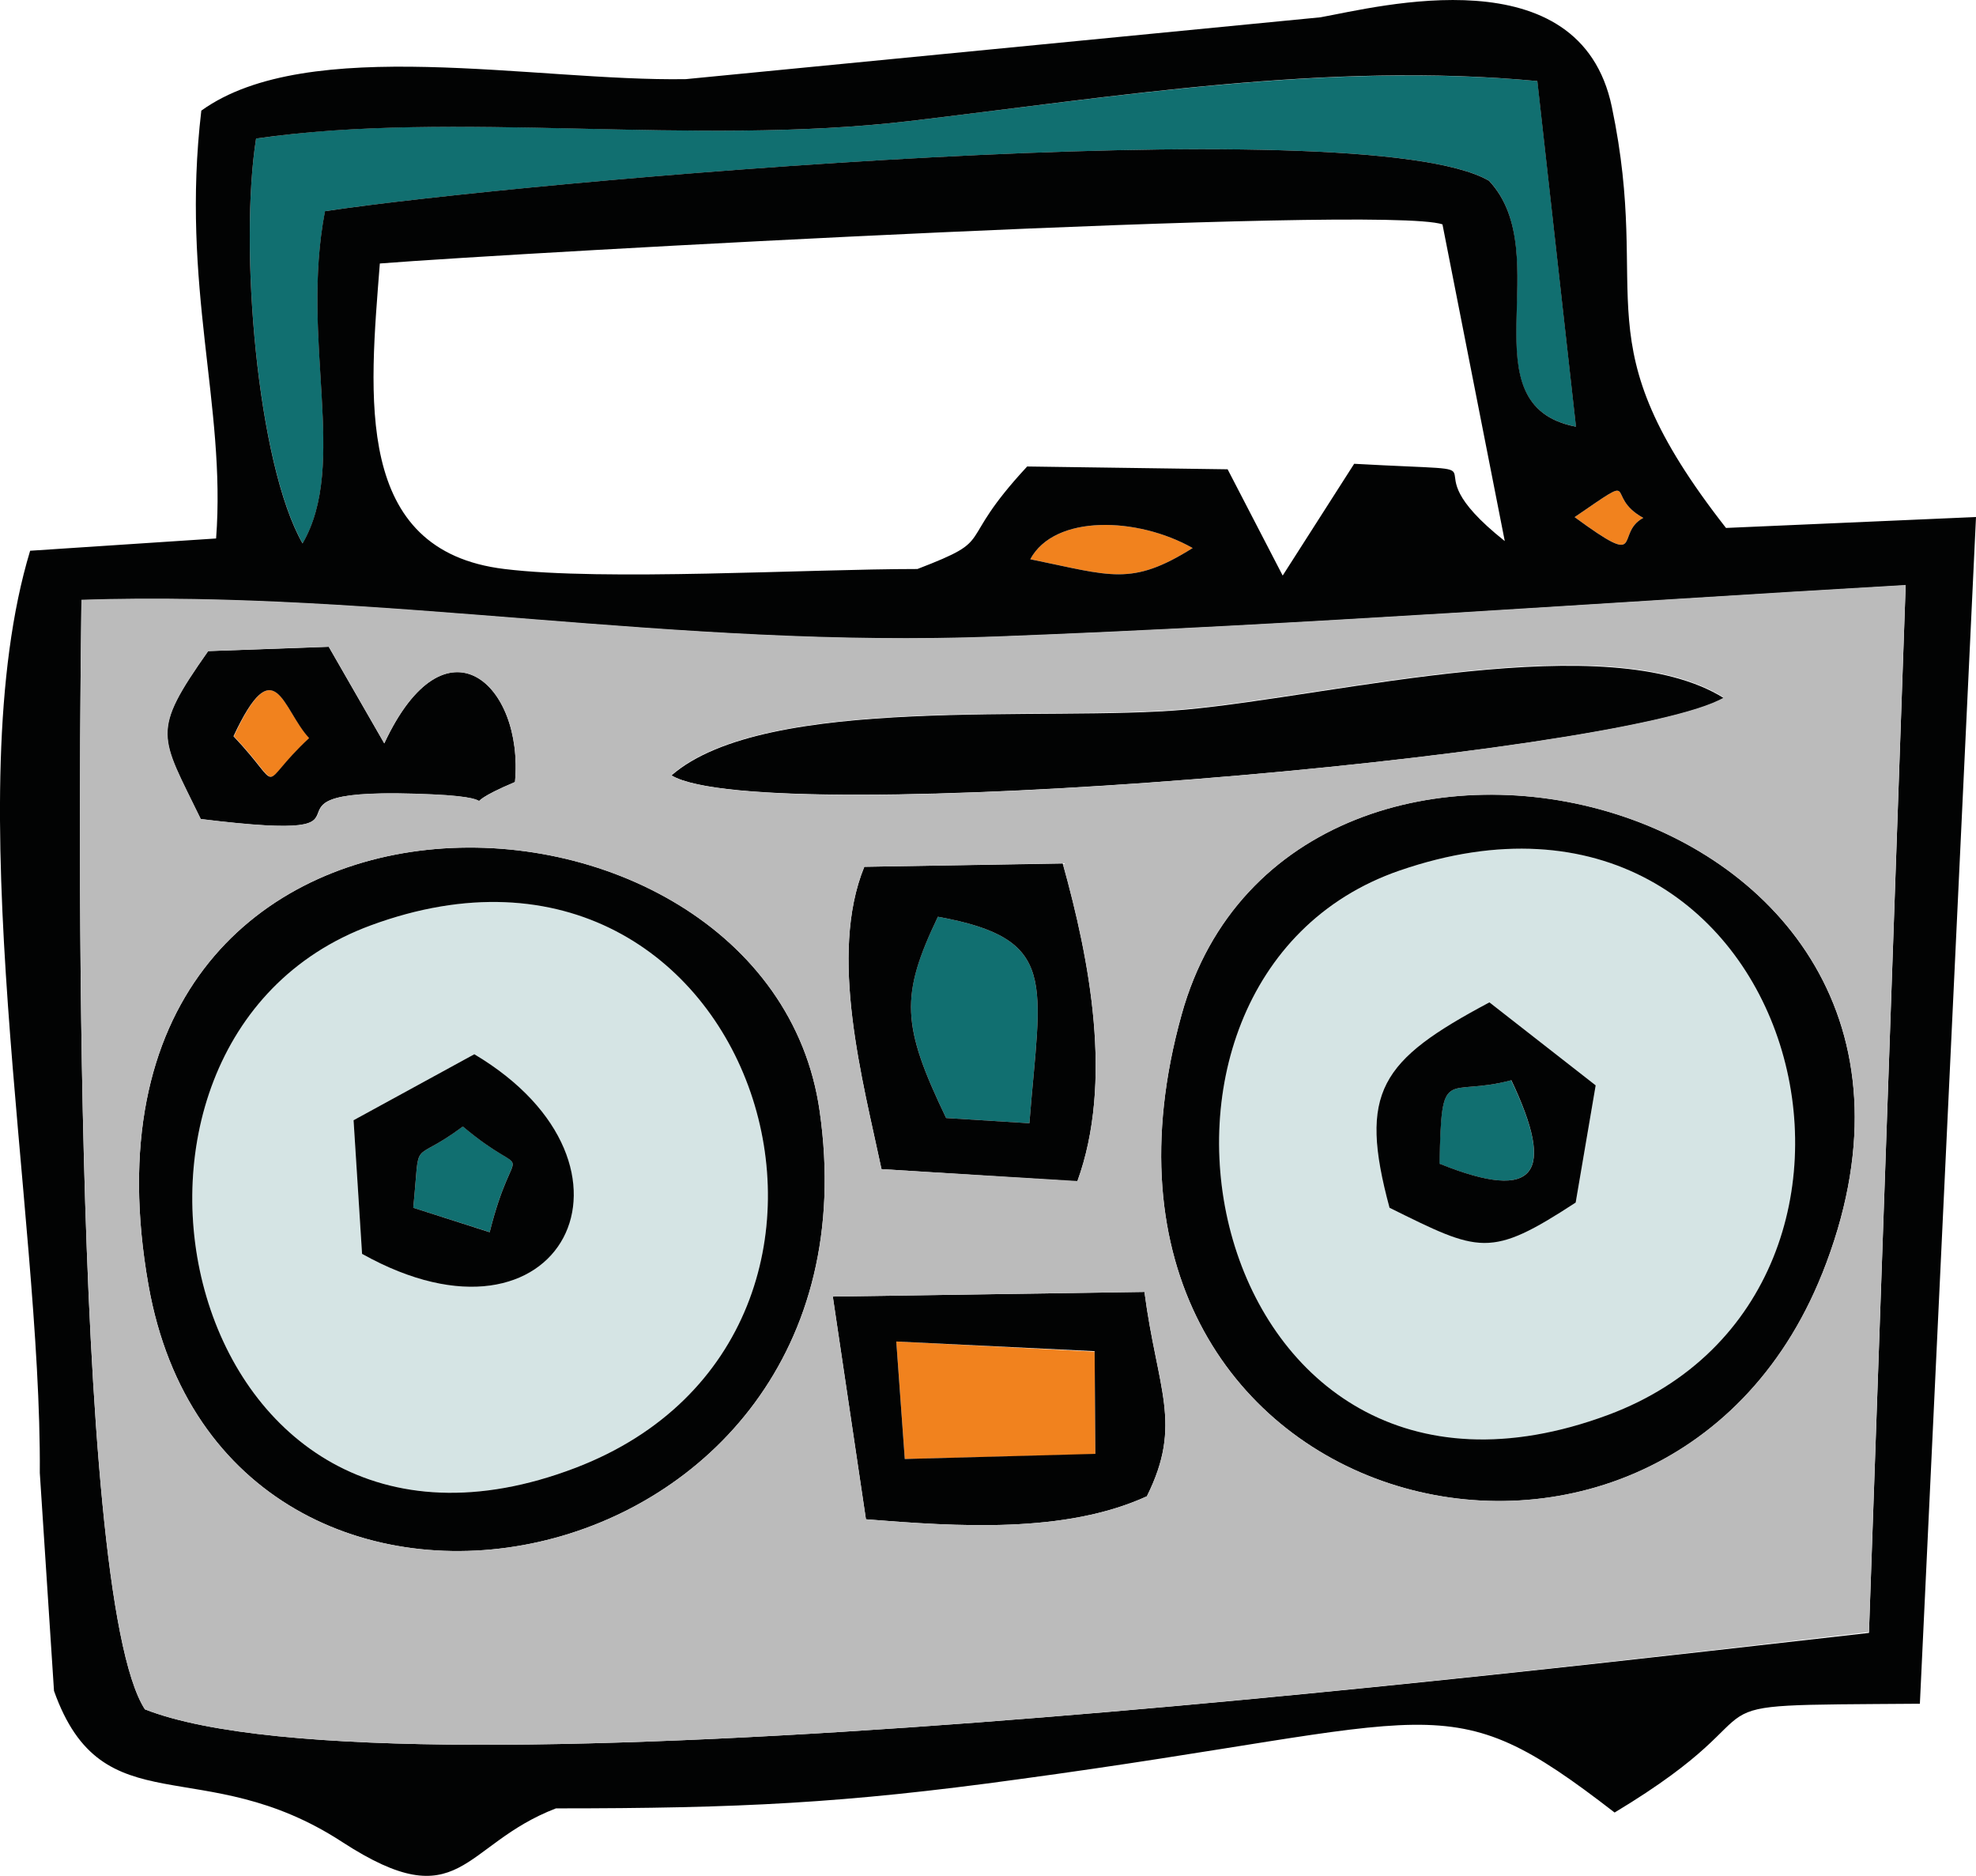
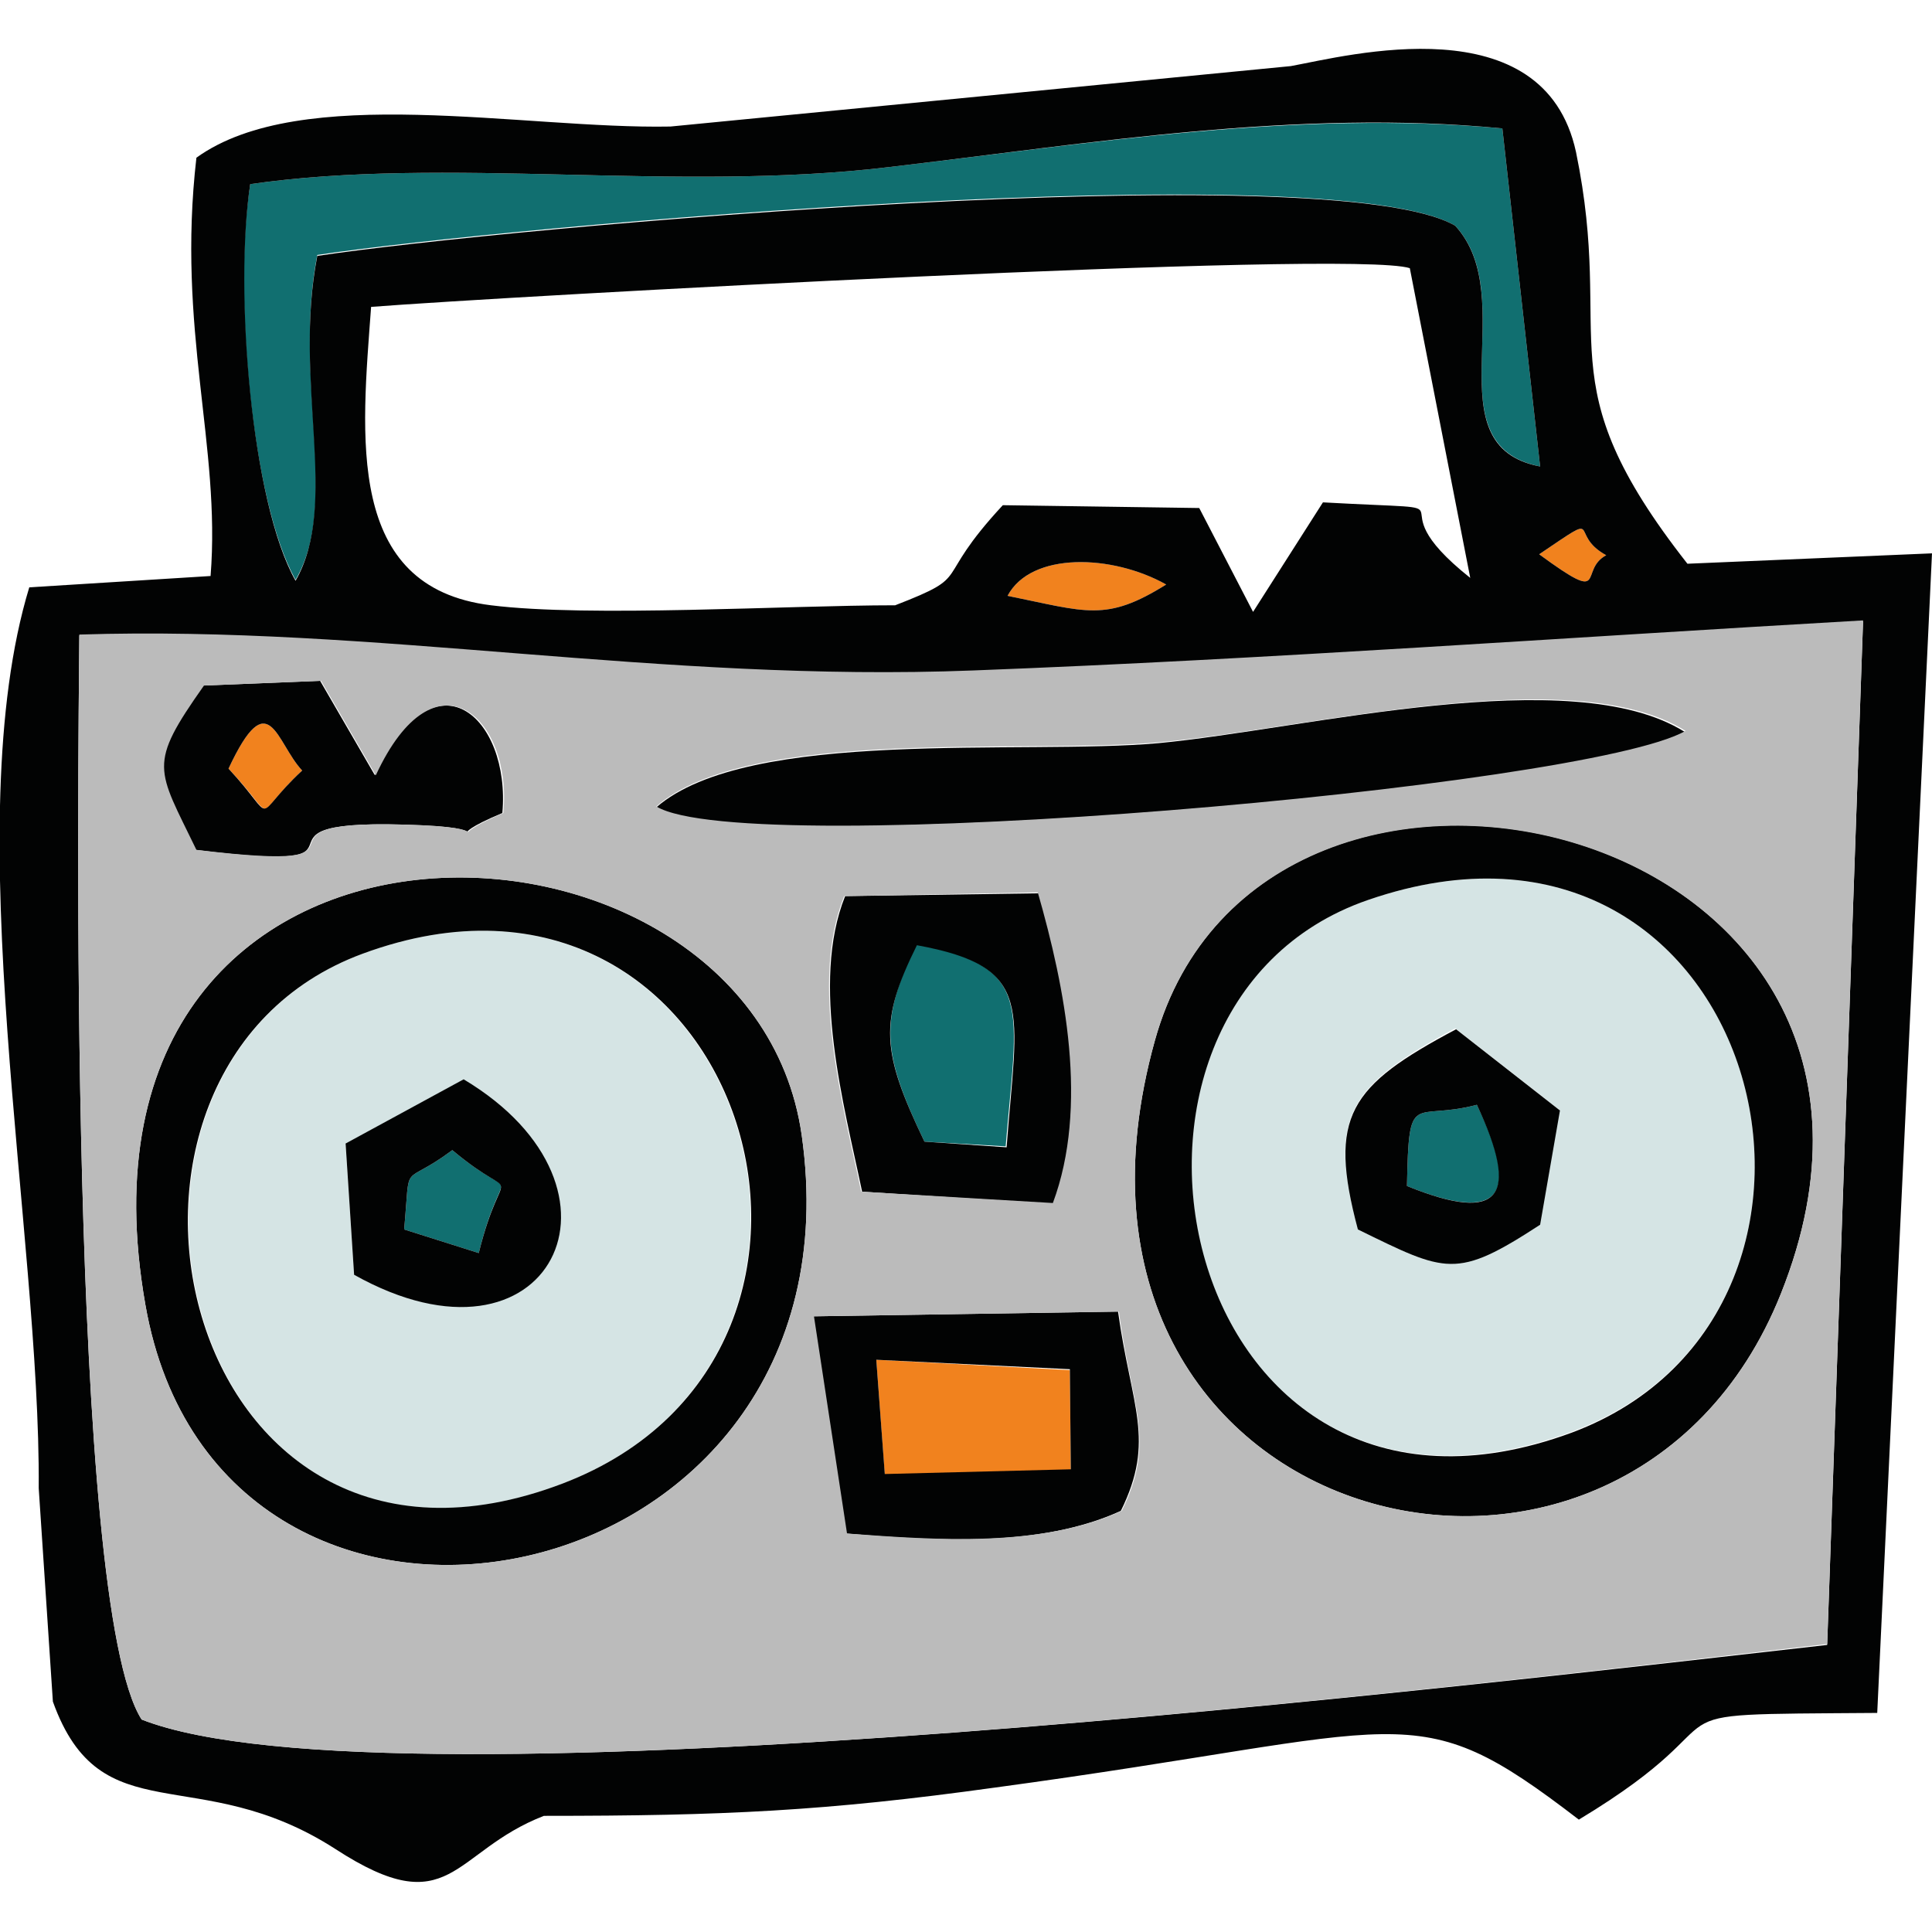
- <svg xmlns="http://www.w3.org/2000/svg" viewBox="0 0 204.55 194.14">
-   <defs>
-     <style>.a{fill:#f1821e;}.a,.b,.c,.d,.e{fill-rule:evenodd;}.b{fill:#116f70;}.c{fill:#d5e4e4;}.d{fill:#020303;}.e{fill:#bbb;}</style>
-   </defs>
-   <polygon class="a" points="93.66 151 113.39 150.52 113.31 139.89 92.78 138.84 93.66 151" />
-   <path class="a" d="M106.65,57.88c8.36,1.7,10.43,2.84,16.81-1.16C117.76,53.49,109.17,53.21,106.65,57.88Z" />
-   <path class="a" d="M24.21,76.2c5.45,5.75,2.24,5.38,7.83.19C29.23,73.42,28.47,67,24.21,76.2Z" />
-   <path class="a" d="M163,53.52c7.48,5.47,4.08,1.7,7.11.08C165.89,51.28,170.09,48.67,163,53.52Z" />
-   <path class="b" d="M26.51,14.34c-1.76,11.12.09,33.62,4.82,41.9,4.76-8.19-.26-21,2.32-34.38,19.9-3,107.32-10.8,120.5-3.15,7.09,7.62-2.6,23.24,9,25.45l-4-35.77c-21.68-2-43.71,1.62-65,4.14C71.61,15.19,47.2,11.31,26.51,14.34Z" />
-   <path class="b" d="M97.94,115.71l8.62.54c1.16-14.68,3.12-19.08-9.47-21.37C93.18,103,93.32,106.1,97.94,115.71Z" />
-   <path class="b" d="M149,120.44c10.15,4.09,12,.91,7.43-8.64C149.62,113.64,149.22,110,149,120.44Z" />
-   <path class="b" d="M42.78,125l7.91,2.52c2.64-10.57,4.62-4.73-2.78-10.94C42.38,120.73,43.55,117.27,42.78,125Z" />
-   <path class="c" d="M143.84,125c-3.24-12-1-15.22,10.34-21.26l11,8.59-2.07,12.13C154.21,130.25,153.19,129.6,143.84,125Zm1.07-34.89C112,101.42,124.56,162,166.46,146.44,201.12,133.54,186.41,75.8,144.91,90.09Z" />
-   <path class="c" d="M37.48,129.77l-.88-13.83,12.5-6.83C68.43,120.64,58.17,141.34,37.48,129.77Zm.88-34c-32.74,12.08-19.62,71.75,21.23,56.13C96.13,137.91,78.41,81,38.36,95.78Z" />
-   <path class="d" d="M15,176.91C7.06,164.64,8.28,75,8.43,62.11c31.26-1,61.37,5.07,94.67,3.8,31.41-1.19,62.79-3.52,94.17-5.33L193.47,169C158.66,172.89,41.25,187.23,15,176.91ZM123.46,56.72c-6.38,4-8.45,2.86-16.81,1.16C109.17,53.21,117.76,53.49,123.46,56.72ZM163,53.52c7.09-4.85,2.89-2.24,7.11.08C167.08,55.22,170.48,59,163,53.52ZM39.32,27.27c14.06-1.11,103.89-6.12,110-4.05L155.77,56c-11.2-8.9,2.49-7-15.59-8l-7.4,11.57-5.7-11-20.75-.29c-7.71,8.31-2.89,7.35-11.36,10.61-11.46,0-32.43,1.27-42.75,0C36.54,57,38.25,41,39.32,27.27ZM26.51,14.34c20.69-3,45.1.85,67.63-1.81,21.29-2.52,43.32-6.18,65-4.14l4,35.77c-11.56-2.21-1.87-17.83-9-25.45-13.18-7.65-100.6.14-120.5,3.15-2.58,13.4,2.44,26.19-2.32,34.38C26.6,48,24.75,25.46,26.51,14.34Zm-5.67-2.89c-2.15,18.23,2.58,30.45,1.53,44.28L3.12,57c-7.65,25.25,1.19,68.4,1,95.44L5.59,175c5.05,14.2,15.34,6.18,29.85,15.65,12.33,8,12.3.28,22.11-3.49,19,0,29.85-.53,47.79-3,44.36-6,44.14-10.21,61.8,3.43,19.41-11.68,4.5-11.06,31.6-11.26l5.81-122.82-25.88,1.13c-15.25-19.5-7.56-23.24-11.82-43.59C163.54-4.76,142.7.71,136.69,1.79L71,8.19C55.4,8.45,31.9,3.49,20.84,11.45Z" />
-   <path class="d" d="M144.91,90.09c41.5-14.29,56.21,43.45,21.55,56.35C124.56,162,112,101.42,144.91,90.09Zm43.71,41.75c20-50.12-54.9-67.86-66.3-26.84C107.81,157.07,172,173.37,188.62,131.84Z" />
-   <path class="d" d="M38.36,95.78C78.41,81,96.13,137.91,59.59,151.91,18.74,167.53,5.62,107.86,38.36,95.78ZM15.37,133C23.31,178,92,164.89,84.85,115,79.49,77.22,5.05,74.66,15.37,133Z" />
-   <path class="d" d="M69.51,80.25c9.47,5.7,98.59-2,108.94-8-12-7.49-40-.26-55.68,1.19C108.43,74.75,79.29,71.75,69.51,80.25Z" />
-   <path class="d" d="M97.94,115.71c-4.62-9.61-4.76-12.67-.85-20.83,12.59,2.29,10.63,6.69,9.47,21.37Zm-8.47-26c-3.74,9.15-.14,22.19,1.78,31.29l20.27,1.28c3.74-10.29,1.28-22.91-1.5-32.91Z" />
-   <path class="d" d="M92.78,138.84l20.53,1,.08,10.63L93.66,151Zm-3.14,18.4c9.49.76,20.61,1.5,29.08-2.38,3.74-7.51,1.08-11-.25-21.15l-32.26.48Z" />
-   <path class="d" d="M32,76.39c-5.59,5.19-2.38,5.56-7.83-.19C28.47,67,29.23,73.42,32,76.39Zm-10.46-9c-6,8.5-5,8.67-.77,17.38,22.48,2.77,1.9-3.55,24-2.55,8.82.39,1.14,1.84,8.54-1.28.93-10.12-7.2-17.58-13.53-4l-5.75-10Z" />
-   <path class="d" d="M47.91,116.59c7.4,6.21,5.42.37,2.78,10.94L42.78,125C43.55,117.27,42.38,120.73,47.91,116.59ZM37.48,129.77c20.69,11.57,31-9.13,11.62-20.66l-12.5,6.83Z" />
-   <path class="d" d="M156.45,111.8c4.54,9.55,2.72,12.73-7.43,8.64C149.22,110,149.62,113.64,156.45,111.8ZM143.84,125c9.35,4.62,10.37,5.27,19.27-.54l2.07-12.13-11-8.59C142.87,109.76,140.6,113,143.84,125Z" />
-   <path class="e" d="M86.21,134.19l32.26-.48c1.33,10.12,4,13.64.25,21.15-8.47,3.88-19.59,3.14-29.08,2.38ZM15.37,133C5.05,74.66,79.49,77.22,84.85,115,92,164.89,23.31,178,15.37,133Zm173.25-1.19C172,173.37,107.81,157.07,122.32,105,133.72,64,208.64,81.72,188.62,131.84Zm-77.1-9.58L91.25,121c-1.92-9.1-5.52-22.14-1.78-31.29L110,89.35C112.8,99.35,115.26,112,111.52,122.26ZM44.79,82.21c-22.08-1-1.5,5.32-24,2.55-4.22-8.71-5.21-8.88.77-17.38l12.47-.45,5.75,10c6.33-13.55,14.46-6.09,13.53,4C45.93,84.05,53.61,82.6,44.79,82.21Zm24.72-2c9.78-8.5,38.92-5.5,53.26-6.83,15.71-1.45,43.72-8.68,55.68-1.19C168.1,78.24,79,86,69.51,80.25ZM15,176.91c26.25,10.32,143.66-4,178.47-8l3.8-108.37c-31.38,1.81-62.76,4.14-94.17,5.33-33.3,1.27-63.41-4.82-94.67-3.8C8.28,75,7.06,164.64,15,176.91Z" />
+ <svg xmlns="http://www.w3.org/2000/svg" version="1.1" id="Слой_1" x="0px" y="0px" viewBox="0 0 204.6 204.6" style="enable-background:new 0 0 204.6 204.6;" xml:space="preserve">
+   <style type="text/css">
+ 	.st0{fill-rule:evenodd;clip-rule:evenodd;fill:#F1821E;}
+ 	.st1{fill-rule:evenodd;clip-rule:evenodd;fill:#116F70;}
+ 	.st2{fill-rule:evenodd;clip-rule:evenodd;fill:#D5E4E4;}
+ 	.st3{fill-rule:evenodd;clip-rule:evenodd;fill:#020303;}
+ 	.st4{fill-rule:evenodd;clip-rule:evenodd;fill:#BBBBBB;}
+ </style>
+   <polygon class="st0" points="93.7,156.2 113.4,155.7 113.3,145.1 92.8,144 " />
+   <path class="st0" d="M106.7,63.1c8.4,1.7,10.4,2.8,16.8-1.2C117.8,58.7,109.2,58.4,106.7,63.1z" />
+   <path class="st0" d="M24.2,81.4c5.5,5.8,2.2,5.4,7.8,0.2C29.2,78.6,28.5,72.2,24.2,81.4z" />
+   <path class="st0" d="M163,58.7c7.5,5.5,4.1,1.7,7.1,0.1C165.9,56.5,170.1,53.9,163,58.7z" />
+   <path class="st1" d="M26.5,19.5c-1.8,11.1,0.1,33.6,4.8,41.9c4.8-8.2-0.3-21,2.3-34.4c19.9-3,107.3-10.8,120.5-3.1  c7.1,7.6-2.6,23.2,9,25.5l-4-35.8c-21.7-2-43.7,1.6-65,4.1C71.6,20.4,47.2,16.5,26.5,19.5z" />
+   <path class="st1" d="M97.9,120.9l8.6,0.5c1.2-14.7,3.1-19.1-9.5-21.4C93.2,108.2,93.3,111.3,97.9,120.9z" />
+   <path class="st1" d="M149,125.6c10.1,4.1,12,0.9,7.4-8.6C149.6,118.8,149.2,115.2,149,125.6z" />
+   <path class="st1" d="M42.8,130.2l7.9,2.5c2.6-10.6,4.6-4.7-2.8-10.9C42.4,125.9,43.5,122.5,42.8,130.2z" />
+   <path class="st2" d="M143.8,130.2c-3.2-12-1-15.2,10.3-21.3l11,8.6l-2.1,12.1C154.2,135.5,153.2,134.8,143.8,130.2z M144.9,95.3  c-32.9,11.3-20.4,71.9,21.6,56.3C201.1,138.7,186.4,81,144.9,95.3L144.9,95.3z" />
+   <path class="st2" d="M37.5,135l-0.9-13.8l12.5-6.8C68.4,125.8,58.2,146.5,37.5,135z M38.4,101c-32.7,12.1-19.6,71.8,21.2,56.1  C96.1,143.1,78.4,86.2,38.4,101L38.4,101z" />
+   <path class="st3" d="M15,182.1C7.1,169.8,8.3,80.2,8.4,67.3c31.3-1,61.4,5.1,94.7,3.8c31.4-1.2,62.8-3.5,94.2-5.3l-3.8,108.4  C158.7,178.1,41.3,192.4,15,182.1z M123.5,61.9c-6.4,4-8.4,2.9-16.8,1.2C109.2,58.4,117.8,58.7,123.5,61.9z M163,58.7  c7.1-4.8,2.9-2.2,7.1,0.1C167.1,60.4,170.5,64.2,163,58.7z M39.3,32.5c14.1-1.1,103.9-6.1,110-4.1l6.4,32.8c-11.2-8.9,2.5-7-15.6-8  l-7.4,11.6l-5.7-11l-20.8-0.3c-7.7,8.3-2.9,7.3-11.4,10.6c-11.5,0-32.4,1.3-42.8,0C36.5,62.2,38.3,46.2,39.3,32.5z M26.5,19.5  c20.7-3,45.1,0.9,67.6-1.8c21.3-2.5,43.3-6.2,65-4.1l4,35.8c-11.6-2.2-1.9-17.8-9-25.5C141,16.3,53.5,24.1,33.6,27.1  c-2.6,13.4,2.4,26.2-2.3,34.4C26.6,53.2,24.8,30.7,26.5,19.5z M20.8,16.7c-2.1,18.2,2.6,30.5,1.5,44.3L3.1,62.2  c-7.7,25.3,1.2,68.4,1,95.4l1.5,22.6c5.1,14.2,15.3,6.2,29.9,15.6c12.3,8,12.3,0.3,22.1-3.5c19,0,29.8-0.5,47.8-3  c44.4-6,44.1-10.2,61.8,3.4c19.4-11.7,4.5-11.1,31.6-11.3l5.8-122.8l-25.9,1.1c-15.3-19.5-7.6-23.2-11.8-43.6  C163.5,0.4,142.7,5.9,136.7,7L71,13.4C55.4,13.7,31.9,8.7,20.8,16.7z" />
+   <path class="st3" d="M144.9,95.3c41.5-14.3,56.2,43.4,21.6,56.4C124.6,167.2,112,106.6,144.9,95.3z M188.6,137  c20-50.1-54.9-67.9-66.3-26.8C107.8,162.3,172,178.6,188.6,137z" />
+   <path class="st3" d="M38.4,101c40.1-14.8,57.8,42.1,21.2,56.1C18.7,172.7,5.6,113.1,38.4,101z M15.4,138.2c7.9,45,76.6,31.9,69.5-18  C79.5,82.4,5.1,79.9,15.4,138.2z" />
+   <path class="st3" d="M69.5,85.5c9.5,5.7,98.6-2,108.9-8c-12-7.5-40-0.3-55.7,1.2C108.4,80,79.3,77,69.5,85.5z" />
+   <path class="st3" d="M97.9,120.9c-4.6-9.6-4.8-12.7-0.8-20.8c12.6,2.3,10.6,6.7,9.5,21.4L97.9,120.9z M89.5,94.9  c-3.7,9.2-0.1,22.2,1.8,31.3l20.3,1.3c3.7-10.3,1.3-22.9-1.5-32.9L89.5,94.9z" />
+   <path class="st3" d="M92.8,144l20.5,1l0.1,10.6l-19.7,0.5L92.8,144z M89.6,162.4c9.5,0.8,20.6,1.5,29.1-2.4c3.7-7.5,1.1-11-0.3-21.1  l-32.3,0.5L89.6,162.4z" />
+   <path class="st3" d="M32,81.6c-5.6,5.2-2.4,5.6-7.8-0.2C28.5,72.2,29.2,78.6,32,81.6z M21.5,72.6c-6,8.5-5,8.7-0.8,17.4  c22.5,2.8,1.9-3.6,24-2.6c8.8,0.4,1.1,1.8,8.5-1.3c0.9-10.1-7.2-17.6-13.5-4l-5.8-10L21.5,72.6z" />
+   <path class="st3" d="M47.9,121.8c7.4,6.2,5.4,0.4,2.8,10.9l-7.9-2.5C43.5,122.5,42.4,125.9,47.9,121.8z M37.5,135  c20.7,11.6,31-9.1,11.6-20.7l-12.5,6.8L37.5,135z" />
+   <path class="st3" d="M156.4,117c4.5,9.6,2.7,12.7-7.4,8.6C149.2,115.2,149.6,118.8,156.4,117z M143.8,130.2  c9.4,4.6,10.4,5.3,19.3-0.5l2.1-12.1l-11-8.6C142.9,115,140.6,118.2,143.8,130.2z" />
+   <path class="st4" d="M86.2,139.4l32.3-0.5c1.3,10.1,4,13.6,0.3,21.1c-8.5,3.9-19.6,3.1-29.1,2.4L86.2,139.4z M15.4,138.2  c-10.3-58.3,64.1-55.8,69.5-18C92,170.1,23.3,183.2,15.4,138.2z M188.6,137c-16.6,41.6-80.8,25.3-66.3-26.8  C133.7,69.2,208.6,86.9,188.6,137L188.6,137z M111.5,127.4l-20.3-1.2c-1.9-9.1-5.5-22.1-1.8-31.3l20.5-0.4  C112.8,104.6,115.3,117.2,111.5,127.4L111.5,127.4z M44.8,87.4c-22.1-1-1.5,5.3-24,2.6c-4.2-8.7-5.2-8.9,0.8-17.4L34,72.1l5.8,10  c6.3-13.6,14.5-6.1,13.5,4C45.9,89.3,53.6,87.8,44.8,87.4z M69.5,85.4c9.8-8.5,38.9-5.5,53.3-6.8c15.7-1.4,43.7-8.7,55.7-1.2  C168.1,83.4,79,91.2,69.5,85.4L69.5,85.4z M15,182.1c26.3,10.3,143.7-4,178.5-8l3.8-108.4c-31.4,1.8-62.8,4.1-94.2,5.3  c-33.3,1.3-63.4-4.8-94.7-3.8C8.3,80.2,7.1,169.8,15,182.1z" />
</svg>
